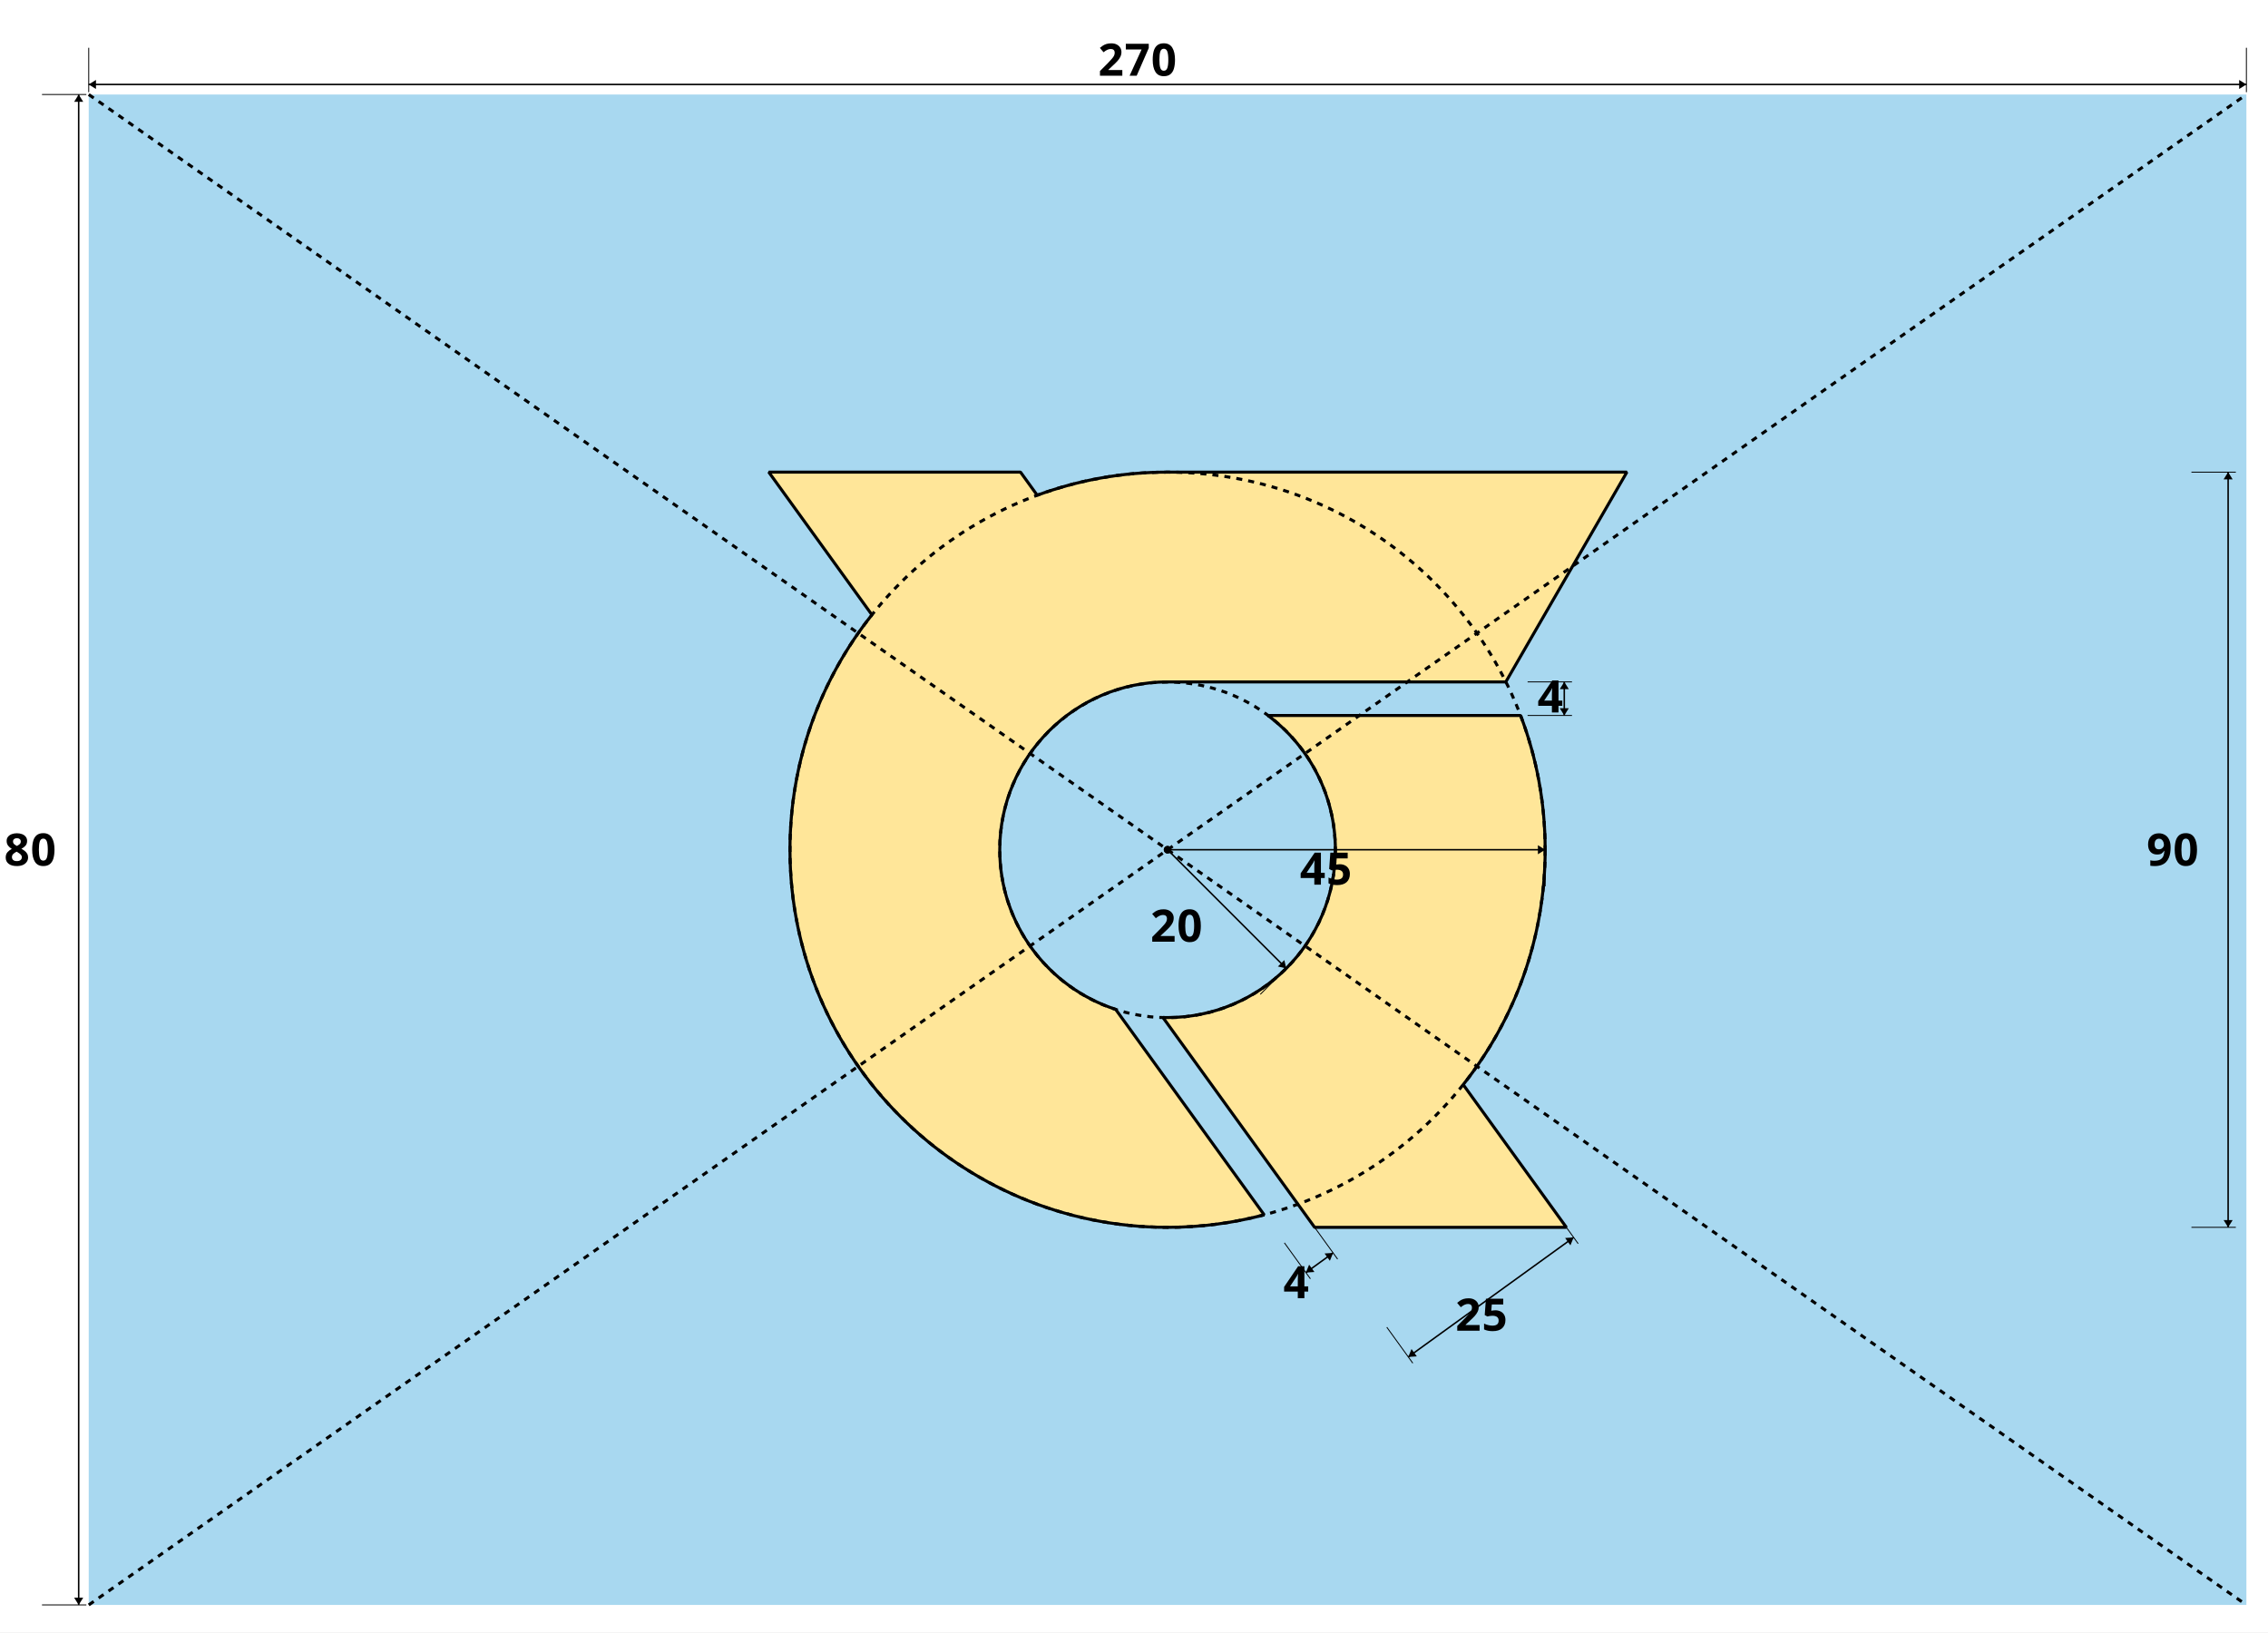
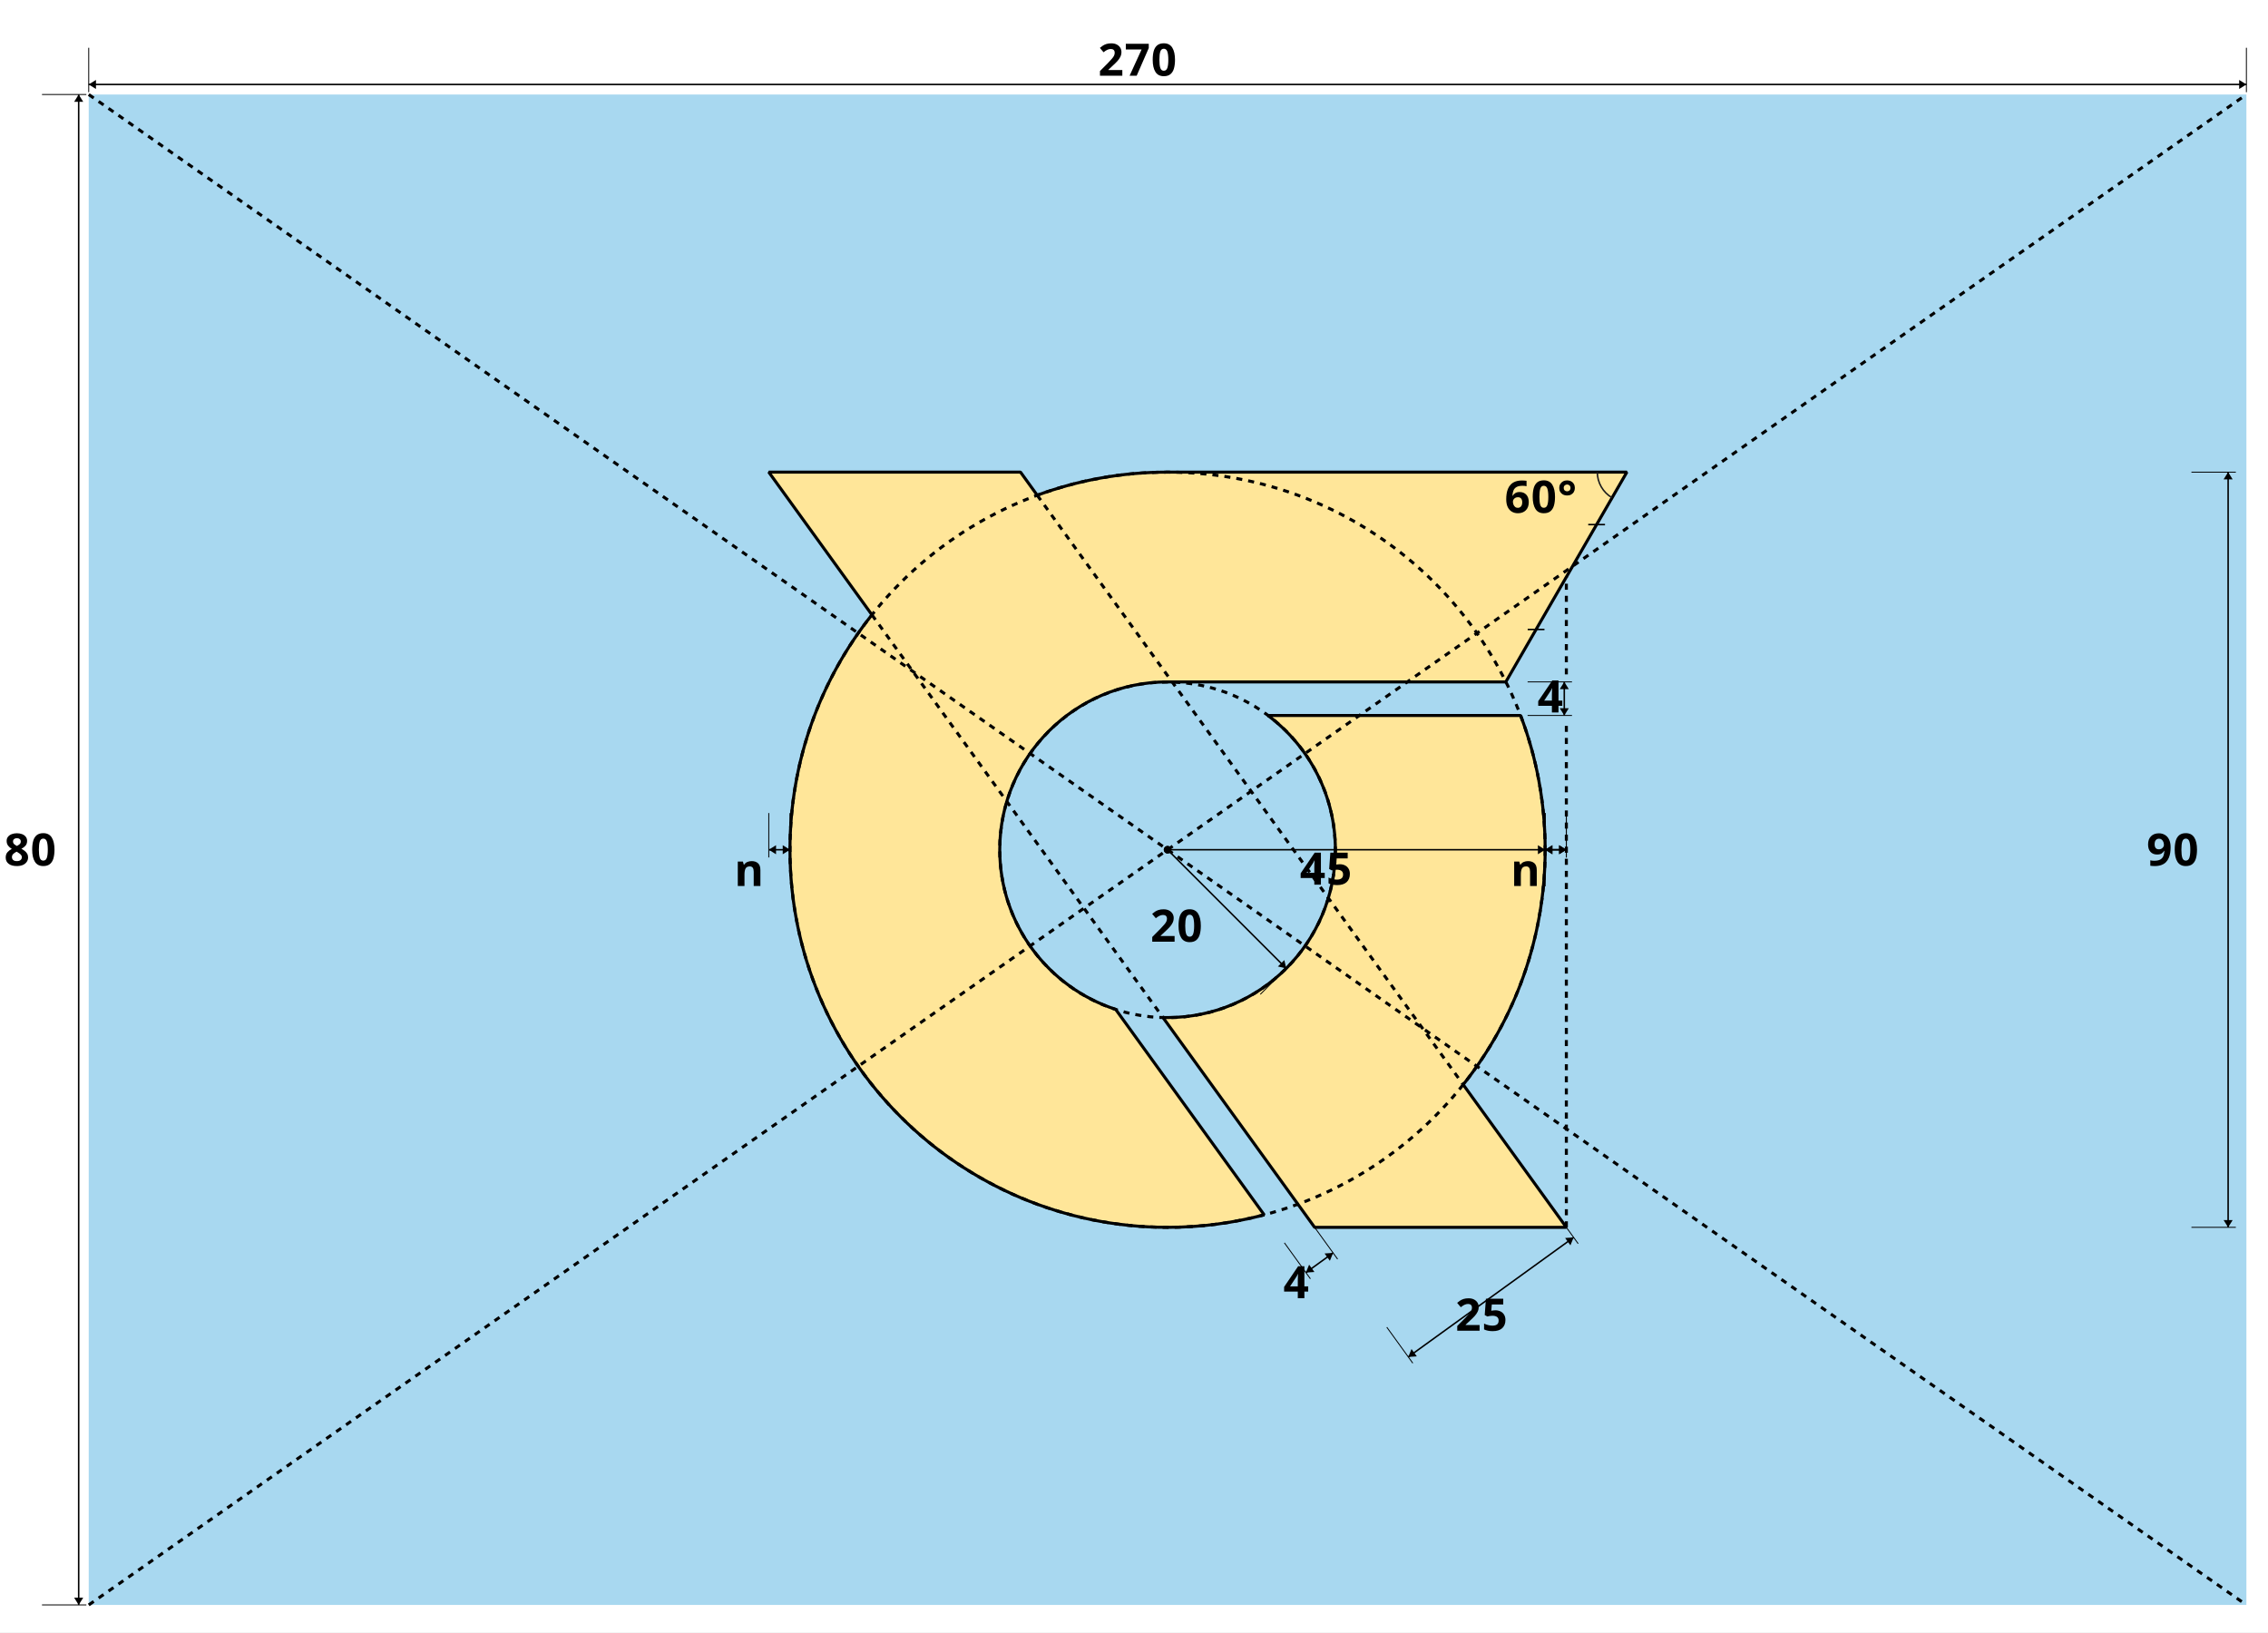
<svg xmlns="http://www.w3.org/2000/svg" width="2702.912" height="1945.294" viewBox="0 0 715.145 514.692" version="1.1" id="svg8">
  <defs id="defs2">
    <marker orient="auto" refY="0" refX="0" id="DistanceStart" style="overflow:visible" markerWidth="1" markerHeight="1" viewBox="0 0 1 1" preserveAspectRatio="xMidYMid">
      <g transform="scale(0.6)" id="g13">
        <path d="m 0,-40 v 0" id="path34" />
        <path d="M 0,0 8,5 V -5 Z" style="fill:context-stroke;fill-rule:evenodd;stroke:none" id="path35" />
        <path d="M 0,-8 V 40" style="fill:none;stroke:context-stroke;stroke-width:1;stroke-linecap:square" id="path13" />
      </g>
    </marker>
    <marker orient="auto" refY="0" refX="0" id="marker33" style="overflow:visible" markerWidth="1" markerHeight="1" viewBox="0 0 1 1" preserveAspectRatio="xMidYMid">
      <g transform="scale(0.6)" id="g33">
        <path d="m 0,-40 v 0" id="path31" />
        <path d="M 0,0 -8,5 V -5 Z" style="fill:context-stroke;fill-rule:evenodd;stroke:none" id="path32" />
        <path d="M 0,-8 V 40" style="fill:none;stroke:context-stroke;stroke-width:1;stroke-linecap:square" id="path33" />
      </g>
    </marker>
    <marker orient="auto" refY="0" refX="0" id="DistanceEnd" style="overflow:visible" markerWidth="1" markerHeight="1" viewBox="0 0 1 1" preserveAspectRatio="xMidYMid">
      <g transform="scale(0.6)" id="g16">
        <path d="m 0,-40 v 0" id="path14" />
        <path d="M 0,0 -8,5 V -5 Z" style="fill:context-stroke;fill-rule:evenodd;stroke:none" id="path15" />
        <path d="M 0,-8 V 40" style="fill:none;stroke:context-stroke;stroke-width:1;stroke-linecap:square" id="path16" />
      </g>
    </marker>
    <marker style="overflow:visible" id="Dot" refX="0" refY="0" orient="auto" markerWidth="1" markerHeight="1" viewBox="0 0 1 1" preserveAspectRatio="xMidYMid">
      <path transform="scale(0.5)" style="fill:context-stroke;fill-rule:evenodd;stroke:none" d="M 5,0 C 5,2.76 2.76,5 0,5 -2.76,5 -5,2.76 -5,0 c 0,-2.76 2.3,-5 5,-5 2.76,0 5,2.24 5,5 z" id="path27" />
    </marker>
+     <marker orient="auto" refY="0" refX="0" id="DistanceStart-7" style="overflow:visible" markerWidth="1" markerHeight="1" viewBox="0 0 1 1" preserveAspectRatio="xMidYMid">
+       <g transform="scale(0.6)" id="g13-3">
+         <path d="m 0,-40 v 0" id="path34-8" />
+         <path d="M 0,0 8,5 V -5 Z" style="fill:context-stroke;fill-rule:evenodd;stroke:none" id="path35-9" />
+         <path d="M 0,-8 V 40" style="fill:none;stroke:context-stroke;stroke-width:1;stroke-linecap:square" id="path13-4" />
+       </g>
+     </marker>
+     <marker orient="auto" refY="0" refX="0" id="DistanceEnd-3" style="overflow:visible" markerWidth="1" markerHeight="1" viewBox="0 0 1 1" preserveAspectRatio="xMidYMid">
+       <g transform="scale(0.6)" id="g16-2">
+         <path d="m 0,-40 v 0" id="path14-9" />
+         <path d="M 0,0 -8,5 V -5 Z" style="fill:context-stroke;fill-rule:evenodd;stroke:none" id="path15-5" />
+         <path d="M 0,-8 V 40" style="fill:none;stroke:context-stroke;stroke-width:1;stroke-linecap:square" id="path16-6" />
+       </g>
+     </marker>
+     <marker orient="auto" refY="0" refX="0" id="DistanceStart-7-8" style="overflow:visible" markerWidth="1" markerHeight="1" viewBox="0 0 1 1" preserveAspectRatio="xMidYMid">
+       <g transform="scale(0.6)" id="g13-3-8">
+         <path d="m 0,-40 v 0" id="path34-8-6" />
+         <path d="M 0,0 8,5 V -5 Z" style="fill:context-stroke;fill-rule:evenodd;stroke:none" id="path35-9-3" />
+         <path d="M 0,-8 V 40" style="fill:none;stroke:context-stroke;stroke-width:1;stroke-linecap:square" id="path13-4-7" />
+       </g>
+     </marker>
+     <marker orient="auto" refY="0" refX="0" id="DistanceEnd-3-4" style="overflow:visible" markerWidth="1" markerHeight="1" viewBox="0 0 1 1" preserveAspectRatio="xMidYMid">
+       <g transform="scale(0.6)" id="g16-2-0">
+         <path d="m 0,-40 v 0" id="path14-9-5" />
+         <path d="M 0,0 -8,5 V -5 Z" style="fill:context-stroke;fill-rule:evenodd;stroke:none" id="path15-5-3" />
+         <path d="M 0,-8 V 40" style="fill:none;stroke:context-stroke;stroke-width:1;stroke-linecap:square" id="path16-6-1" />
+       </g>
+     </marker>
  </defs>
  <g id="layer1" transform="translate(130.787,-269.4633)">
    <path style="fill:#ffffff;fill-opacity:1;stroke:none;stroke-width:0.953;stroke-linecap:butt;stroke-linejoin:miter;stroke-dasharray:1.905, 1.905;stroke-dashoffset:0;stroke-opacity:1" d="M 584.358,269.463 H -130.787 v 514.692 h 715.145 z" id="path1079" />
    <path style="opacity:1;fill:#a8d8f0;fill-opacity:1;fill-rule:evenodd;stroke:none;stroke-width:0.35;stroke-linecap:butt;stroke-linejoin:bevel;stroke-miterlimit:4;stroke-dasharray:none;stroke-dashoffset:0;stroke-opacity:1" d="M -102.81,299.268 V 775.518 H 577.548 V 299.268 Z" id="path867" />
    <path style="opacity:1;fill:#ffe699;fill-opacity:1;fill-rule:evenodd;stroke:none;stroke-width:1.8;stroke-linecap:butt;stroke-linejoin:bevel;stroke-miterlimit:4;stroke-dasharray:none;stroke-dashoffset:0;stroke-opacity:1" d="M 846.465,450 969.379,620.057 C 908.247,696.895 871.715,794.18 871.715,900 c 0,248.528 201.472,450 450,450 39.8,0 78.39,-5.175 115.143,-14.875 l -177,-244.891 C 1179.679,1064.181 1121.715,988.866 1121.715,900 c 0,-110.457 89.543,-200 200,-200 h 403.111 l 144.275,-250 h -547.387 c -54.599,0 -106.926,9.729 -155.346,27.539 L 1146.465,450 Z m 650.5,900 h 300 l -122.914,-170.059 c 61.133,-76.837 97.664,-174.121 97.664,-279.941 0,-56.353 -10.36,-110.286 -29.277,-160 h -301.129 c 50.514,37.686 80.371,96.977 80.406,160 0.061,110.457 -89.543,200 -200,200 -1.839,0 -3.672,-0.029 -5.5,-0.078 z" transform="matrix(0.2645833,0,0,0.2645833,-112.3345,299.2679)" id="path12" />
    <circle style="fill:none;stroke:#000000;stroke-width:0.953;stroke-linejoin:bevel;stroke-miterlimit:155;stroke-dasharray:1.905, 1.905;stroke-dashoffset:0;stroke-opacity:1;paint-order:markers fill stroke" id="circle2" cx="237.369" cy="537.423" r="52.917" />
    <circle style="fill:none;stroke:#000000;stroke-width:0.953;stroke-linejoin:bevel;stroke-miterlimit:155;stroke-dasharray:1.905, 1.905;stroke-dashoffset:0;stroke-opacity:1;paint-order:markers fill stroke" id="circle3" cx="237.369" cy="537.393" r="119.062" />
    <path style="fill:none;fill-opacity:1;stroke:#000000;stroke-width:0.953;stroke-linejoin:bevel;stroke-miterlimit:155;stroke-dasharray:1.905, 1.905;stroke-dashoffset:0;stroke-opacity:1;paint-order:markers fill stroke" d="M -102.81,299.268 577.548,775.518" id="path10" />
    <path style="fill:none;fill-opacity:1;stroke:#000000;stroke-width:0.953;stroke-linejoin:bevel;stroke-miterlimit:155;stroke-dasharray:1.905, 1.905;stroke-dashoffset:0;stroke-opacity:1;paint-order:markers fill stroke" d="M -102.81,775.518 577.548,299.268" id="path11" />
    <path style="opacity:1;fill:none;fill-opacity:1;fill-rule:evenodd;stroke:#000000;stroke-width:3.6;stroke-linecap:butt;stroke-linejoin:bevel;stroke-miterlimit:4;stroke-dasharray:none;stroke-dashoffset:0;stroke-opacity:1" d="M 846.465,450 969.379,620.057 C 908.247,696.895 871.715,794.18 871.715,900 c 0,248.528 201.472,450 450,450 39.8,0 78.39,-5.175 115.143,-14.875 l -177,-244.891 C 1179.679,1064.181 1121.715,988.866 1121.715,900 c 0,-110.457 89.543,-200 200,-200 h 403.111 l 144.275,-250 h -547.387 c -54.599,0 -106.926,9.729 -155.346,27.539 L 1146.465,450 Z m 650.5,900 h 300 l -122.914,-170.059 c 61.133,-76.837 97.664,-174.121 97.664,-279.941 0,-56.353 -10.36,-110.286 -29.277,-160 h -301.129 c 50.514,37.686 80.371,96.977 80.406,160 0.061,110.457 -89.543,200 -200,200 -1.839,0 -3.672,-0.029 -5.5,-0.078 z" transform="matrix(0.2645833,0,0,0.2645833,-112.3345,299.2679)" id="path815" />
    <path style="fill:none;fill-opacity:1;stroke:#000000;stroke-width:0.476;stroke-linecap:butt;stroke-linejoin:bevel;stroke-miterlimit:155;stroke-dasharray:none;stroke-dashoffset:0;stroke-opacity:1;marker-start:url(#Dot);marker-end:url(#DistanceEnd);paint-order:markers fill stroke" d="m 237.369,537.393 119.063,0" id="path17" />
    <path style="fill:none;fill-opacity:1;stroke:#000000;stroke-width:0.476;stroke-linecap:butt;stroke-linejoin:bevel;stroke-miterlimit:155;stroke-dasharray:none;stroke-dashoffset:0;stroke-opacity:1;marker-start:url(#DistanceStart);marker-end:url(#marker33);paint-order:markers fill stroke" d="m 362.461,484.476 v 10.583" id="path21" />
    <path style="fill:none;fill-opacity:1;stroke:#000000;stroke-width:0.476;stroke-linecap:butt;stroke-linejoin:bevel;stroke-miterlimit:155;stroke-dasharray:none;stroke-dashoffset:0;stroke-opacity:1;marker-start:url(#DistanceStart);marker-end:url(#DistanceEnd);paint-order:markers fill stroke" d="m 289.565,664.518 -8.578,6.2" id="path21-0" />
+     <path style="fill:none;fill-opacity:1;stroke:#000000;stroke-width:0.476;stroke-linecap:butt;stroke-linejoin:bevel;stroke-miterlimit:155;stroke-dasharray:none;stroke-dashoffset:0;stroke-opacity:1;marker-start:url(#DistanceStart-7);marker-end:url(#DistanceEnd-3);paint-order:markers fill stroke" d="m 118.307,537.393 h -6.681" id="path21-0-3" />
+     <path style="fill:none;fill-opacity:1;stroke:#000000;stroke-width:0.476;stroke-linecap:butt;stroke-linejoin:bevel;stroke-miterlimit:155;stroke-dasharray:none;stroke-dashoffset:0;stroke-opacity:1;marker-start:url(#DistanceStart-7-8);marker-end:url(#DistanceEnd-3-4);paint-order:markers fill stroke" d="M 363.112,537.393 H 356.432" id="path21-0-3-4" />
    <path style="fill:none;fill-opacity:1;stroke:#000000;stroke-width:0.476;stroke-linecap:butt;stroke-linejoin:bevel;stroke-miterlimit:155;stroke-dasharray:none;stroke-dashoffset:0;stroke-opacity:1;marker-start:url(#DistanceStart);marker-end:url(#marker33);paint-order:markers fill stroke" d="M 571.786,418.33 V 656.455" id="path24" />
    <path style="fill:none;fill-opacity:1;stroke:#000000;stroke-width:0.476;stroke-linecap:butt;stroke-linejoin:bevel;stroke-miterlimit:155;stroke-dasharray:none;stroke-dashoffset:0;stroke-opacity:1;marker-start:url(#DistanceStart);marker-end:url(#marker33);paint-order:markers fill stroke" d="M -105.978,299.268 V 775.518" id="path25" />
    <text xml:space="preserve" style="font-weight:bold;font-size:14.111px;line-height:1;font-family:'Bell MT';-inkscape-font-specification:'Bell MT Bold';text-align:center;letter-spacing:0.265px;word-spacing:0.265px;text-orientation:sideways;text-anchor:middle;fill:none;fill-opacity:1;stroke:#000000;stroke-width:0.476;stroke-linecap:butt;stroke-linejoin:bevel;stroke-miterlimit:155;stroke-dasharray:none;stroke-dashoffset:0;stroke-opacity:1;paint-order:markers fill stroke" x="367.616" y="494.113" id="text27">
      <tspan id="tspan27" style="font-style:normal;font-variant:normal;font-weight:bold;font-stretch:condensed;font-size:14.111px;font-family:Bahnschrift;-inkscape-font-specification:'Bahnschrift Bold Condensed';letter-spacing:0.265px;word-spacing:0.265px;fill:#000000;fill-opacity:1;stroke:none;stroke-width:0.476" x="367.748" y="494.113">4</tspan>
+     </text>
+     <text xml:space="preserve" style="font-weight:bold;font-size:14.111px;line-height:1;font-family:'Bell MT';-inkscape-font-specification:'Bell MT Bold';text-align:center;letter-spacing:0.265px;word-spacing:0.265px;text-orientation:sideways;text-anchor:middle;fill:none;fill-opacity:1;stroke:#000000;stroke-width:0.476;stroke-linecap:butt;stroke-linejoin:bevel;stroke-miterlimit:155;stroke-dasharray:none;stroke-dashoffset:0;stroke-opacity:1;paint-order:markers fill stroke" x="359.772" y="548.823" id="text27-57">
+       <tspan id="tspan27-8" style="font-style:normal;font-variant:normal;font-weight:bold;font-stretch:condensed;font-size:14.111px;font-family:Bahnschrift;-inkscape-font-specification:'Bahnschrift Bold Condensed';letter-spacing:0.265px;word-spacing:0.265px;fill:#000000;fill-opacity:1;stroke:none;stroke-width:0.476" x="359.904" y="548.823">n</tspan>
+     </text>
+     <text xml:space="preserve" style="font-weight:bold;font-size:14.111px;line-height:1;font-family:'Bell MT';-inkscape-font-specification:'Bell MT Bold';text-align:center;letter-spacing:0.265px;word-spacing:0.265px;text-orientation:sideways;text-anchor:middle;fill:none;fill-opacity:1;stroke:#000000;stroke-width:0.476;stroke-linecap:butt;stroke-linejoin:bevel;stroke-miterlimit:155;stroke-dasharray:none;stroke-dashoffset:0;stroke-opacity:1;paint-order:markers fill stroke" x="364.581" y="431.151" id="text27-5">
+       <tspan id="tspan27-7" style="font-style:normal;font-variant:normal;font-weight:bold;font-stretch:condensed;font-size:14.111px;font-family:Bahnschrift;-inkscape-font-specification:'Bahnschrift Bold Condensed';letter-spacing:0.265px;word-spacing:0.265px;fill:#000000;fill-opacity:1;stroke:none;stroke-width:0.476" x="364.713" y="431.151">60°</tspan>
    </text>
    <text xml:space="preserve" style="font-weight:bold;font-size:14.111px;line-height:1;font-family:'Bell MT';-inkscape-font-specification:'Bell MT Bold';text-align:center;letter-spacing:0.265px;word-spacing:0.265px;text-orientation:sideways;text-anchor:middle;fill:none;fill-opacity:1;stroke:#000000;stroke-width:0.476;stroke-linecap:butt;stroke-linejoin:bevel;stroke-miterlimit:155;stroke-dasharray:none;stroke-dashoffset:0;stroke-opacity:1;paint-order:markers fill stroke" x="287.492" y="678.801" id="text27-6">
      <tspan id="tspan27-9" style="font-style:normal;font-variant:normal;font-weight:bold;font-stretch:condensed;font-size:14.111px;font-family:Bahnschrift;-inkscape-font-specification:'Bahnschrift Bold Condensed';letter-spacing:0.265px;word-spacing:0.265px;fill:#000000;fill-opacity:1;stroke:none;stroke-width:0.476" x="287.624" y="678.801">4</tspan>
    </text>
    <text xml:space="preserve" style="font-weight:bold;font-size:14.111px;line-height:1;font-family:'Bell MT';-inkscape-font-specification:'Bell MT Bold';text-align:center;letter-spacing:0.265px;word-spacing:0.265px;text-orientation:sideways;text-anchor:middle;fill:none;fill-opacity:1;stroke:#000000;stroke-width:0.476;stroke-linecap:butt;stroke-linejoin:bevel;stroke-miterlimit:155;stroke-dasharray:none;stroke-dashoffset:0;stroke-opacity:1;paint-order:markers fill stroke" x="345.92" y="689.05" id="text27-6-9">
      <tspan id="tspan27-9-1" style="font-style:normal;font-variant:normal;font-weight:bold;font-stretch:condensed;font-size:14.111px;font-family:Bahnschrift;-inkscape-font-specification:'Bahnschrift Bold Condensed';letter-spacing:0.265px;word-spacing:0.265px;fill:#000000;fill-opacity:1;stroke:none;stroke-width:0.476" x="346.052" y="689.05">25</tspan>
    </text>
    <text xml:space="preserve" style="font-weight:bold;font-size:14.111px;line-height:1;font-family:'Bell MT';-inkscape-font-specification:'Bell MT Bold';text-align:center;letter-spacing:0.265px;word-spacing:0.265px;text-orientation:sideways;text-anchor:middle;fill:none;fill-opacity:1;stroke:#000000;stroke-width:0.476;stroke-linecap:butt;stroke-linejoin:bevel;stroke-miterlimit:155;stroke-dasharray:none;stroke-dashoffset:0;stroke-opacity:1;paint-order:markers fill stroke" x="296.87" y="548.402" id="text27-6-9-9">
      <tspan id="tspan27-9-1-8" style="font-style:normal;font-variant:normal;font-weight:bold;font-stretch:condensed;font-size:14.111px;font-family:Bahnschrift;-inkscape-font-specification:'Bahnschrift Bold Condensed';letter-spacing:0.265px;word-spacing:0.265px;fill:#000000;fill-opacity:1;stroke:none;stroke-width:0.476" x="297.002" y="548.402">45</tspan>
    </text>
    <text xml:space="preserve" style="font-weight:bold;font-size:14.111px;line-height:1;font-family:'Bell MT';-inkscape-font-specification:'Bell MT Bold';text-align:center;letter-spacing:0.265px;word-spacing:0.265px;text-orientation:sideways;text-anchor:middle;fill:none;fill-opacity:1;stroke:#000000;stroke-width:0.476;stroke-linecap:butt;stroke-linejoin:bevel;stroke-miterlimit:155;stroke-dasharray:none;stroke-dashoffset:0;stroke-opacity:1;paint-order:markers fill stroke" x="249.751" y="566.393" id="text27-6-9-9-5">
      <tspan id="tspan27-9-1-8-3" style="font-style:normal;font-variant:normal;font-weight:bold;font-stretch:condensed;font-size:14.111px;font-family:Bahnschrift;-inkscape-font-specification:'Bahnschrift Bold Condensed';letter-spacing:0.265px;word-spacing:0.265px;fill:#000000;fill-opacity:1;stroke:none;stroke-width:0.476" x="249.883" y="566.393">20</tspan>
    </text>
    <text xml:space="preserve" style="font-weight:bold;font-size:14.111px;line-height:1;font-family:'Bell MT';-inkscape-font-specification:'Bell MT Bold';text-align:center;letter-spacing:0.265px;word-spacing:0.265px;text-orientation:sideways;text-anchor:middle;fill:none;fill-opacity:1;stroke:#000000;stroke-width:0.476;stroke-linecap:butt;stroke-linejoin:bevel;stroke-miterlimit:155;stroke-dasharray:none;stroke-dashoffset:0;stroke-opacity:1;paint-order:markers fill stroke" x="563.863" y="542.402" id="text27-6-9-9-5-7">
      <tspan id="tspan27-9-1-8-3-4" style="font-style:normal;font-variant:normal;font-weight:bold;font-stretch:condensed;font-size:14.111px;font-family:Bahnschrift;-inkscape-font-specification:'Bahnschrift Bold Condensed';letter-spacing:0.265px;word-spacing:0.265px;fill:#000000;fill-opacity:1;stroke:none;stroke-width:0.476" x="563.995" y="542.402">90</tspan>
    </text>
    <text xml:space="preserve" style="font-weight:bold;font-size:14.111px;line-height:1;font-family:'Bell MT';-inkscape-font-specification:'Bell MT Bold';text-align:center;letter-spacing:0.265px;word-spacing:0.265px;text-orientation:sideways;text-anchor:middle;fill:none;fill-opacity:1;stroke:#000000;stroke-width:0.476;stroke-linecap:butt;stroke-linejoin:bevel;stroke-miterlimit:155;stroke-dasharray:none;stroke-dashoffset:0;stroke-opacity:1;paint-order:markers fill stroke" x="-115.883" y="542.402" id="text27-6-9-9-5-7-8">
      <tspan id="tspan27-9-1-8-3-4-9" style="font-style:normal;font-variant:normal;font-weight:bold;font-stretch:condensed;font-size:14.111px;font-family:Bahnschrift;-inkscape-font-specification:'Bahnschrift Bold Condensed';letter-spacing:0.265px;word-spacing:0.265px;fill:#000000;fill-opacity:1;stroke:none;stroke-width:0.476" x="-115.751" y="542.402">180</tspan>
    </text>
    <text xml:space="preserve" style="font-weight:bold;font-size:14.111px;line-height:1;font-family:'Bell MT';-inkscape-font-specification:'Bell MT Bold';text-align:center;letter-spacing:0.265px;word-spacing:0.265px;text-orientation:sideways;text-anchor:middle;fill:none;fill-opacity:1;stroke:#000000;stroke-width:0.476;stroke-linecap:butt;stroke-linejoin:bevel;stroke-miterlimit:155;stroke-dasharray:none;stroke-dashoffset:0;stroke-opacity:1;paint-order:markers fill stroke" x="237.438" y="293.348" id="text27-6-9-9-5-7-8-2">
      <tspan id="tspan27-9-1-8-3-4-9-8" style="font-style:normal;font-variant:normal;font-weight:bold;font-stretch:condensed;font-size:14.111px;font-family:Bahnschrift;-inkscape-font-specification:'Bahnschrift Bold Condensed';letter-spacing:0.265px;word-spacing:0.265px;fill:#000000;fill-opacity:1;stroke:none;stroke-width:0.476" x="237.57" y="293.348">270</tspan>
    </text>
    <path style="fill:#000000;fill-opacity:1;stroke:#000000;stroke-width:0.476;stroke-linecap:butt;stroke-linejoin:bevel;stroke-miterlimit:155;stroke-dasharray:none;stroke-dashoffset:0;stroke-opacity:1;marker-start:url(#Dot);marker-end:url(#marker33);paint-order:markers fill stroke" d="m 237.369,537.393 37.421,37.421" id="path30" />
    <path style="fill:none;fill-opacity:1;stroke:#000000;stroke-width:0.476;stroke-linecap:butt;stroke-linejoin:bevel;stroke-miterlimit:155;stroke-dasharray:none;stroke-dashoffset:0;stroke-opacity:1;marker-start:url(#DistanceStart);marker-end:url(#marker33);paint-order:markers fill stroke" d="m 365.412,659.637 -52.138,37.684" id="path38" />
    <path style="fill:none;fill-opacity:1;stroke:#000000;stroke-width:0.476;stroke-linecap:butt;stroke-linejoin:bevel;stroke-miterlimit:155;stroke-dasharray:none;stroke-dashoffset:0;stroke-opacity:1;marker-start:url(#DistanceStart);marker-end:url(#marker33);paint-order:markers fill stroke" d="M 577.548,296.093 H -102.81" id="path39" />
+     <path style="fill:none;fill-opacity:1;stroke:#000000;stroke-width:0.953;stroke-linejoin:bevel;stroke-miterlimit:155;stroke-dasharray:1.905, 1.905;stroke-dashoffset:0;stroke-opacity:1;paint-order:markers fill stroke" d="m 144.147,463.325 91.767,126.964" id="path1" />
+     <path style="fill:none;fill-opacity:1;stroke:#000000;stroke-width:0.953;stroke-linejoin:bevel;stroke-miterlimit:155;stroke-dasharray:1.905, 1.905;stroke-dashoffset:0;stroke-opacity:1;paint-order:markers fill stroke" d="M 196.267,425.617 330.591,611.461" id="path2" />
+     <path style="fill:none;stroke:#000000;stroke-width:0.953;stroke-linecap:butt;stroke-linejoin:round;stroke-dasharray:1.905, 1.905;stroke-dashoffset:0;stroke-opacity:1" d="M 363.112,656.455 V 497.441 m 0,-15.346 v -30.692" id="path3" />
+     <path style="fill:none;stroke:#000000;stroke-width:0.476;stroke-linecap:butt;stroke-linejoin:round;stroke-dasharray:none;stroke-dashoffset:0;stroke-opacity:1" d="m 350.923,467.94 h 5.292" id="path4" />
+     <path style="fill:none;stroke:#000000;stroke-width:0.476;stroke-linecap:butt;stroke-linejoin:round;stroke-dasharray:none;stroke-dashoffset:0;stroke-opacity:1" d="m 370.01,434.867 h 5.292" id="path8" />
+     <path style="fill:none;fill-opacity:1;stroke:#000000;stroke-width:0.476;stroke-linecap:butt;stroke-linejoin:bevel;stroke-miterlimit:155;stroke-dasharray:none;stroke-dashoffset:0;stroke-opacity:1;marker-start:url(#DistanceStart-7-8);marker-end:url(#DistanceEnd-3-4);paint-order:markers fill stroke" d="M 363.112,537.393 H 356.432" id="path19" />
+     <path id="path23" style="fill:none;stroke:#1c1c1c;stroke-width:0.476;stroke-linejoin:round;stroke-dasharray:none" d="m 377.537,426.405 c -2.869,-1.656 -4.662,-4.763 -4.662,-8.075" />
+     <text xml:space="preserve" style="font-weight:bold;font-size:14.111px;line-height:1;font-family:'Bell MT';-inkscape-font-specification:'Bell MT Bold';text-align:center;letter-spacing:0.265px;word-spacing:0.265px;text-orientation:sideways;text-anchor:middle;fill:none;fill-opacity:1;stroke:#000000;stroke-width:0.476;stroke-linecap:butt;stroke-linejoin:bevel;stroke-miterlimit:155;stroke-dasharray:none;stroke-dashoffset:0;stroke-opacity:1;paint-order:markers fill stroke" x="114.966" y="548.823" id="text23">
+       <tspan id="tspan23" style="font-style:normal;font-variant:normal;font-weight:bold;font-stretch:condensed;font-size:14.111px;font-family:Bahnschrift;-inkscape-font-specification:'Bahnschrift Bold Condensed';letter-spacing:0.265px;word-spacing:0.265px;fill:#000000;fill-opacity:1;stroke:none;stroke-width:0.476" x="115.099" y="548.823">n</tspan>
+     </text>
  </g>
</svg>
